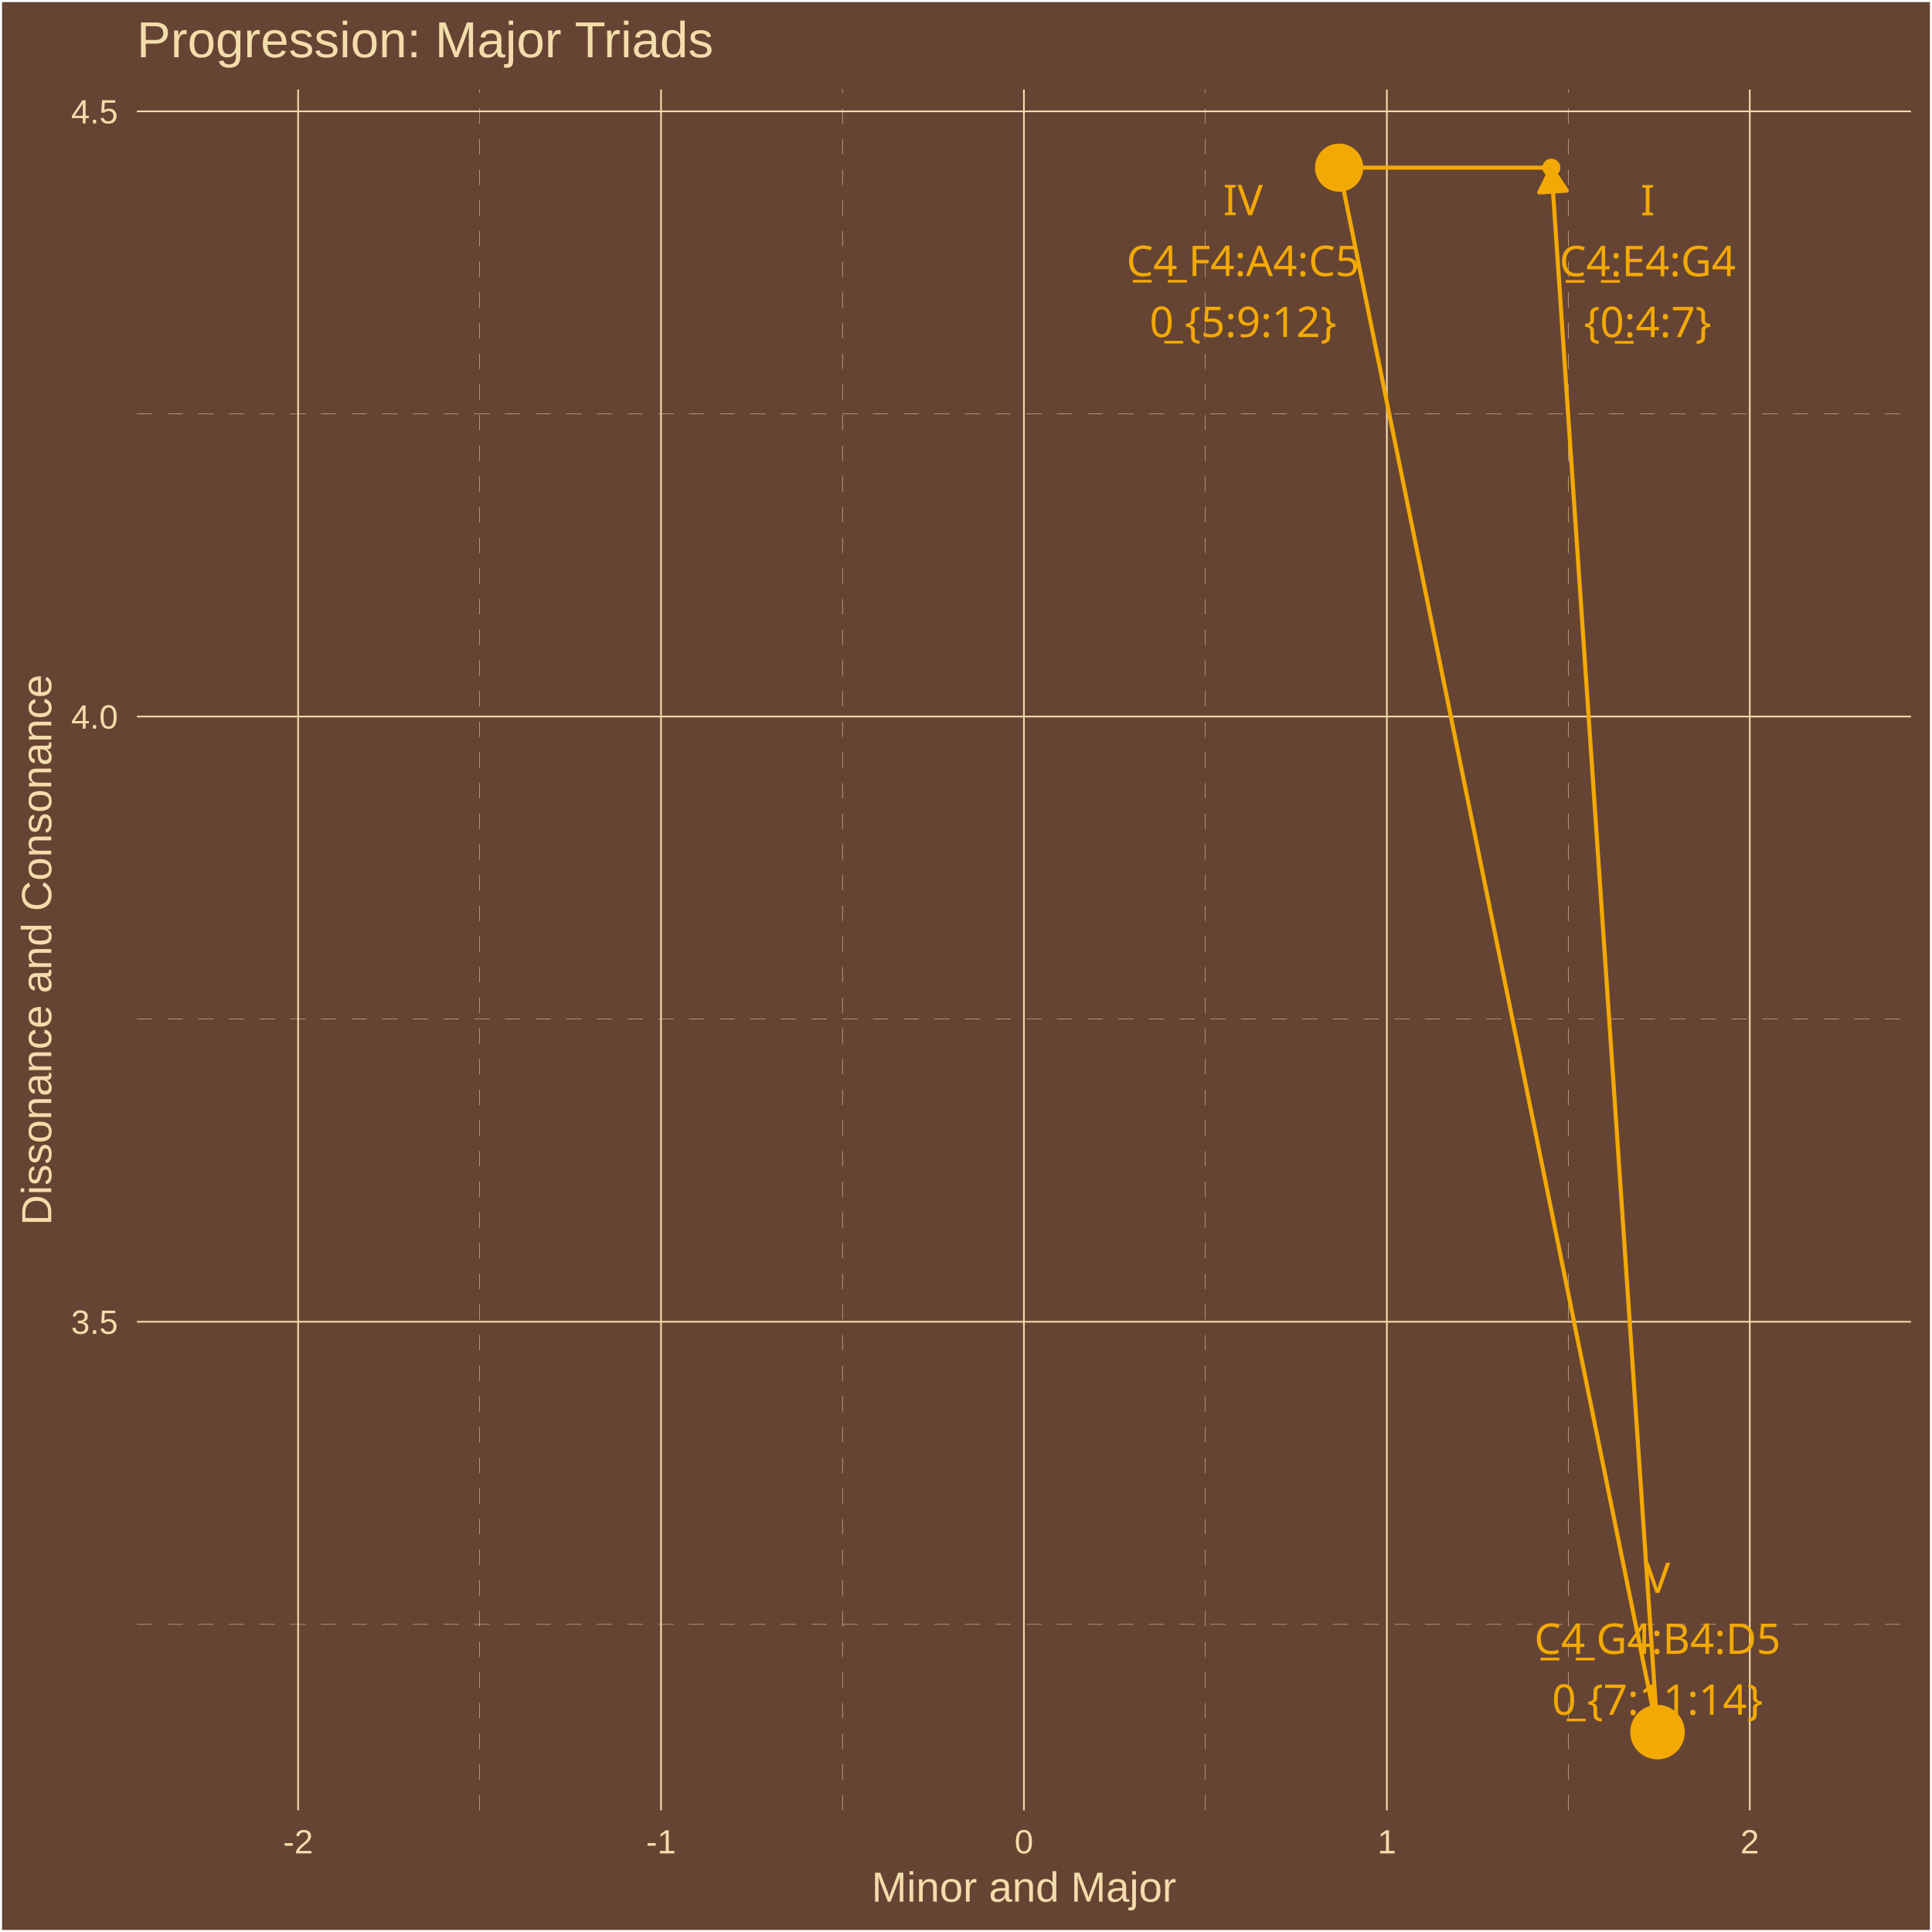
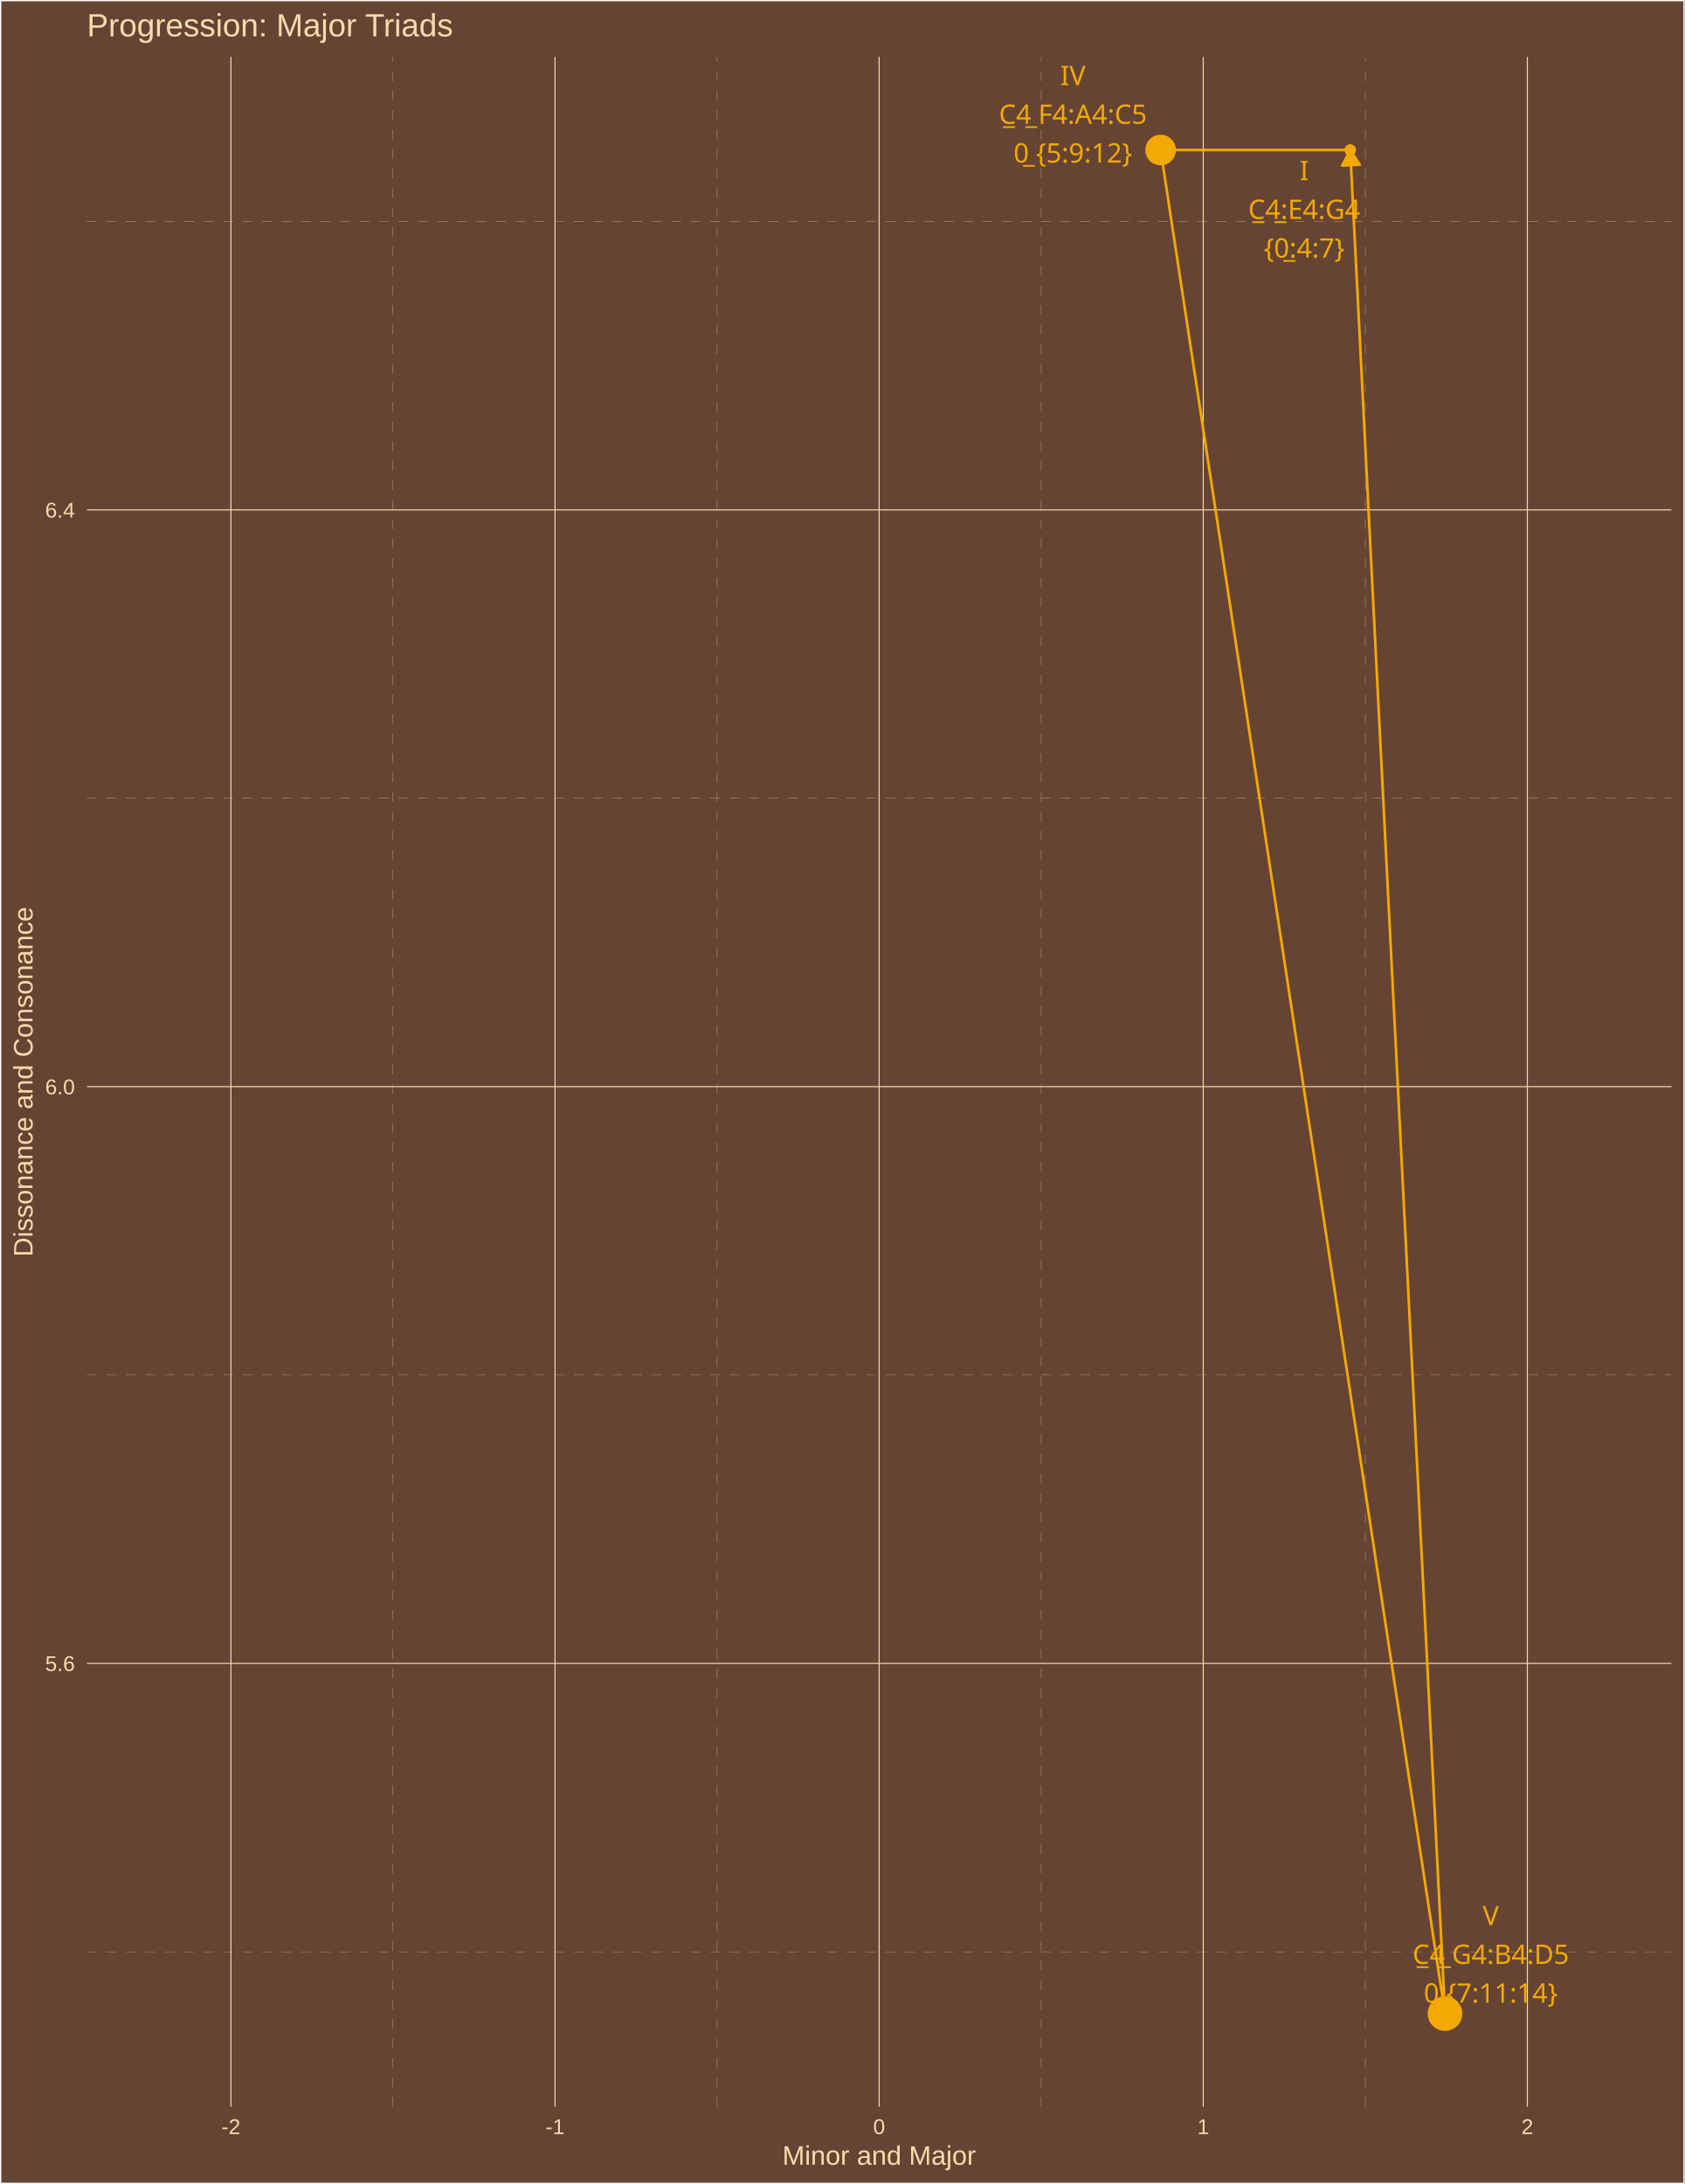
- <svg xmlns="http://www.w3.org/2000/svg" class="svglite" width="504.00pt" height="504.00pt" viewBox="0 0 504.00 504.00">
+ <svg xmlns="http://www.w3.org/2000/svg" class="svglite" width="692.00pt" height="897.00pt" viewBox="0 0 692.00 897.00">
  <defs>
    <style type="text/css">
    .svglite line, .svglite polyline, .svglite polygon, .svglite path, .svglite rect, .svglite circle {
      fill: none;
      stroke: #000000;
      stroke-linecap: round;
      stroke-linejoin: round;
      stroke-miterlimit: 10.00;
    }
    .svglite text {
      white-space: pre;
    }
  </style>
  </defs>
  <rect width="100%" height="100%" style="stroke: none; fill: #664433;" />
  <defs>
-     <clipPath id="cpMC4wMHw1MDQuMDB8MC4wMHw1MDQuMDA=">
-       <rect x="0.00" y="0.00" width="504.00" height="504.00" />
+     <clipPath id="cpMC4wMHw2OTIuMDB8MC4wMHw4OTcuMDA=">
+       <rect x="0.00" y="0.00" width="692.00" height="897.00" />
    </clipPath>
  </defs>
-   <g clip-path="url(#cpMC4wMHw1MDQuMDB8MC4wMHw1MDQuMDA=)">
-     <rect x="-0" y="-0" width="504.00" height="504.00" style="stroke-width: 1.07; stroke: #FFFFFF; fill: #664433;" />
+   <g clip-path="url(#cpMC4wMHw2OTIuMDB8MC4wMHw4OTcuMDA=)">
+     <rect x="-0" y="0" width="692.00" height="897.00" style="stroke-width: 1.07; stroke: #FFFFFF; fill: #664433;" />
  </g>
  <defs>
-     <clipPath id="cpMzUuNzF8NDk4LjUyfDIzLjM0fDQ3Mi4yNw==">
-       <rect x="35.71" y="23.34" width="462.81" height="448.93" />
+     <clipPath id="cpMzUuNzF8Njg2LjUyfDIzLjM0fDg2NS4yNw==">
+       <rect x="35.71" y="23.34" width="650.81" height="841.93" />
    </clipPath>
  </defs>
-   <g clip-path="url(#cpMzUuNzF8NDk4LjUyfDIzLjM0fDQ3Mi4yNw==)">
-     <rect x="35.71" y="23.34" width="462.81" height="448.93" style="stroke-width: 1.07; stroke: none; fill: #664433;" />
-     <polyline points="35.71,423.75 498.52,423.75 " style="stroke-width: 0.11; stroke: #F3DDAB; stroke-dasharray: 4.00,4.00; stroke-linecap: butt;" />
-     <polyline points="35.71,265.86 498.52,265.86 " style="stroke-width: 0.11; stroke: #F3DDAB; stroke-dasharray: 4.00,4.00; stroke-linecap: butt;" />
-     <polyline points="35.71,107.98 498.52,107.98 " style="stroke-width: 0.11; stroke: #F3DDAB; stroke-dasharray: 4.00,4.00; stroke-linecap: butt;" />
-     <polyline points="125.11,472.27 125.11,23.34 " style="stroke-width: 0.11; stroke: #F3DDAB; stroke-dasharray: 4.00,4.00; stroke-linecap: butt;" />
-     <polyline points="219.78,472.27 219.78,23.34 " style="stroke-width: 0.11; stroke: #F3DDAB; stroke-dasharray: 4.00,4.00; stroke-linecap: butt;" />
-     <polyline points="314.45,472.27 314.45,23.34 " style="stroke-width: 0.11; stroke: #F3DDAB; stroke-dasharray: 4.00,4.00; stroke-linecap: butt;" />
-     <polyline points="409.12,472.27 409.12,23.34 " style="stroke-width: 0.11; stroke: #F3DDAB; stroke-dasharray: 4.00,4.00; stroke-linecap: butt;" />
-     <polyline points="35.71,344.80 498.52,344.80 " style="stroke-width: 0.43; stroke: #F3DDAB; stroke-linecap: butt;" />
-     <polyline points="35.71,186.92 498.52,186.92 " style="stroke-width: 0.43; stroke: #F3DDAB; stroke-linecap: butt;" />
-     <polyline points="35.71,29.04 498.52,29.04 " style="stroke-width: 0.43; stroke: #F3DDAB; stroke-linecap: butt;" />
-     <polyline points="77.77,472.27 77.77,23.34 " style="stroke-width: 0.43; stroke: #F3DDAB; stroke-linecap: butt;" />
-     <polyline points="172.44,472.27 172.44,23.34 " style="stroke-width: 0.43; stroke: #F3DDAB; stroke-linecap: butt;" />
-     <polyline points="267.11,472.27 267.11,23.34 " style="stroke-width: 0.43; stroke: #F3DDAB; stroke-linecap: butt;" />
-     <polyline points="361.79,472.27 361.79,23.34 " style="stroke-width: 0.43; stroke: #F3DDAB; stroke-linecap: butt;" />
-     <polyline points="456.46,472.27 456.46,23.34 " style="stroke-width: 0.43; stroke: #F3DDAB; stroke-linecap: butt;" />
-     <circle cx="404.71" cy="43.74" r="1.95" style="stroke-width: 0.71; stroke: #F3A904; fill: #F3A904;" />
-     <circle cx="349.34" cy="43.74" r="1.95" style="stroke-width: 0.71; stroke: #F3A904; fill: #F3A904;" />
-     <circle cx="432.40" cy="451.86" r="1.95" style="stroke-width: 0.71; stroke: #F3A904; fill: #F3A904;" />
-     <circle cx="404.71" cy="43.74" r="1.95" style="stroke-width: 0.71; stroke: #F3A904; fill: #F3A904;" />
-     <circle cx="404.71" cy="43.74" r="1.42" style="stroke-width: 0.71; stroke: #F3A904; fill: #F3A904;" />
-     <circle cx="349.34" cy="43.74" r="5.93" style="stroke-width: 0.71; stroke: #F3A904; fill: #F3A904;" />
-     <circle cx="432.40" cy="451.86" r="6.76" style="stroke-width: 0.71; stroke: #F3A904; fill: #F3A904;" />
-     <circle cx="404.71" cy="43.74" r="1.42" style="stroke-width: 0.71; stroke: #F3A904; fill: #F3A904;" />
-     <polyline points="404.71,43.74 349.34,43.74 432.40,451.86 404.71,43.74 " style="stroke-width: 1.07; stroke: #F3A904; stroke-linecap: butt;" />
-     <polygon points="408.73,49.72 404.71,43.74 401.55,50.21 " style="stroke-width: 1.07; stroke: #F3A904; stroke-linecap: butt; fill: #F3A904;" />
-     <text x="429.82" y="56.16" text-anchor="middle" style="font-size: 11.04px;fill: #F3A904; font-family: &quot;Arial Unicode MS&quot;;" textLength="3.07px" lengthAdjust="spacingAndGlyphs">I</text>
-     <text x="429.82" y="72.06" text-anchor="middle" style="font-size: 11.04px;fill: #F3A904; font-family: &quot;Arial Unicode MS&quot;;" textLength="48.44px" lengthAdjust="spacingAndGlyphs">C̲4̲:E4:G4</text>
-     <text x="429.82" y="87.95" text-anchor="middle" style="font-size: 11.04px;fill: #F3A904; font-family: &quot;Arial Unicode MS&quot;;" textLength="31.91px" lengthAdjust="spacingAndGlyphs">{0̲:4:7}</text>
-     <text x="324.26" y="56.13" text-anchor="middle" style="font-size: 11.04px;fill: #F3A904; font-family: &quot;Arial Unicode MS&quot;;" textLength="10.43px" lengthAdjust="spacingAndGlyphs">IV</text>
-     <text x="324.26" y="72.02" text-anchor="middle" style="font-size: 11.04px;fill: #F3A904; font-family: &quot;Arial Unicode MS&quot;;" textLength="63.76px" lengthAdjust="spacingAndGlyphs">C̲4̲ F4:A4:C5</text>
-     <text x="324.26" y="87.92" text-anchor="middle" style="font-size: 11.04px;fill: #F3A904; font-family: &quot;Arial Unicode MS&quot;;" textLength="47.25px" lengthAdjust="spacingAndGlyphs">0̲ {5:9:12}</text>
-     <text x="432.39" y="415.55" text-anchor="middle" style="font-size: 11.04px;fill: #F3A904; font-family: &quot;Arial Unicode MS&quot;;" textLength="7.36px" lengthAdjust="spacingAndGlyphs">V</text>
-     <text x="432.39" y="431.45" text-anchor="middle" style="font-size: 11.04px;fill: #F3A904; font-family: &quot;Arial Unicode MS&quot;;" textLength="65.61px" lengthAdjust="spacingAndGlyphs">C̲4̲ G4:B4:D5</text>
-     <text x="432.39" y="447.34" text-anchor="middle" style="font-size: 11.04px;fill: #F3A904; font-family: &quot;Arial Unicode MS&quot;;" textLength="53.38px" lengthAdjust="spacingAndGlyphs">0̲ {7:11:14}</text>
+   <g clip-path="url(#cpMzUuNzF8Njg2LjUyfDIzLjM0fDg2NS4yNw==)">
+     <rect x="35.71" y="23.34" width="650.81" height="841.93" style="stroke-width: 1.07; stroke: none; fill: #664433;" />
+     <polyline points="35.71,801.61 686.52,801.61 " style="stroke-width: 0.11; stroke: #F3DDAB; stroke-dasharray: 4.00,4.00; stroke-linecap: butt;" />
+     <polyline points="35.71,564.73 686.52,564.73 " style="stroke-width: 0.11; stroke: #F3DDAB; stroke-dasharray: 4.00,4.00; stroke-linecap: butt;" />
+     <polyline points="35.71,327.86 686.52,327.86 " style="stroke-width: 0.11; stroke: #F3DDAB; stroke-dasharray: 4.00,4.00; stroke-linecap: butt;" />
+     <polyline points="35.71,90.98 686.52,90.98 " style="stroke-width: 0.11; stroke: #F3DDAB; stroke-dasharray: 4.00,4.00; stroke-linecap: butt;" />
+     <polyline points="161.42,865.27 161.42,23.34 " style="stroke-width: 0.11; stroke: #F3DDAB; stroke-dasharray: 4.00,4.00; stroke-linecap: butt;" />
+     <polyline points="294.55,865.27 294.55,23.34 " style="stroke-width: 0.11; stroke: #F3DDAB; stroke-dasharray: 4.00,4.00; stroke-linecap: butt;" />
+     <polyline points="427.68,865.27 427.68,23.34 " style="stroke-width: 0.11; stroke: #F3DDAB; stroke-dasharray: 4.00,4.00; stroke-linecap: butt;" />
+     <polyline points="560.81,865.27 560.81,23.34 " style="stroke-width: 0.11; stroke: #F3DDAB; stroke-dasharray: 4.00,4.00; stroke-linecap: butt;" />
+     <polyline points="35.71,683.17 686.52,683.17 " style="stroke-width: 0.43; stroke: #F3DDAB; stroke-linecap: butt;" />
+     <polyline points="35.71,446.29 686.52,446.29 " style="stroke-width: 0.43; stroke: #F3DDAB; stroke-linecap: butt;" />
+     <polyline points="35.71,209.42 686.52,209.42 " style="stroke-width: 0.43; stroke: #F3DDAB; stroke-linecap: butt;" />
+     <polyline points="94.86,865.27 94.86,23.34 " style="stroke-width: 0.43; stroke: #F3DDAB; stroke-linecap: butt;" />
+     <polyline points="227.99,865.27 227.99,23.34 " style="stroke-width: 0.43; stroke: #F3DDAB; stroke-linecap: butt;" />
+     <polyline points="361.11,865.27 361.11,23.34 " style="stroke-width: 0.43; stroke: #F3DDAB; stroke-linecap: butt;" />
+     <polyline points="494.24,865.27 494.24,23.34 " style="stroke-width: 0.43; stroke: #F3DDAB; stroke-linecap: butt;" />
+     <polyline points="627.37,865.27 627.37,23.34 " style="stroke-width: 0.43; stroke: #F3DDAB; stroke-linecap: butt;" />
+     <circle cx="554.61" cy="61.61" r="1.95" style="stroke-width: 0.71; stroke: #F3A904; fill: #F3A904;" />
+     <circle cx="476.73" cy="61.61" r="1.95" style="stroke-width: 0.71; stroke: #F3A904; fill: #F3A904;" />
+     <circle cx="593.55" cy="827.00" r="1.95" style="stroke-width: 0.71; stroke: #F3A904; fill: #F3A904;" />
+     <circle cx="554.61" cy="61.61" r="1.95" style="stroke-width: 0.71; stroke: #F3A904; fill: #F3A904;" />
+     <circle cx="554.61" cy="61.61" r="1.42" style="stroke-width: 0.71; stroke: #F3A904; fill: #F3A904;" />
+     <circle cx="476.73" cy="61.61" r="5.93" style="stroke-width: 0.71; stroke: #F3A904; fill: #F3A904;" />
+     <circle cx="593.55" cy="827.00" r="6.76" style="stroke-width: 0.71; stroke: #F3A904; fill: #F3A904;" />
+     <circle cx="554.61" cy="61.61" r="1.42" style="stroke-width: 0.71; stroke: #F3A904; fill: #F3A904;" />
+     <polyline points="554.61,61.61 476.73,61.61 593.55,827.00 554.61,61.61 " style="stroke-width: 1.07; stroke: #F3A904; stroke-linecap: butt;" />
+     <polygon points="558.52,67.65 554.61,61.61 551.33,68.02 " style="stroke-width: 1.07; stroke: #F3A904; stroke-linecap: butt; fill: #F3A904;" />
+     <text x="535.72" y="74.02" text-anchor="middle" style="font-size: 11.04px;fill: #F3A904; font-family: &quot;Arial Unicode MS&quot;;" textLength="3.07px" lengthAdjust="spacingAndGlyphs">I</text>
+     <text x="535.72" y="89.92" text-anchor="middle" style="font-size: 11.04px;fill: #F3A904; font-family: &quot;Arial Unicode MS&quot;;" textLength="48.44px" lengthAdjust="spacingAndGlyphs">C̲4̲:E4:G4</text>
+     <text x="535.72" y="105.81" text-anchor="middle" style="font-size: 11.04px;fill: #F3A904; font-family: &quot;Arial Unicode MS&quot;;" textLength="31.91px" lengthAdjust="spacingAndGlyphs">{0̲:4:7}</text>
+     <text x="440.71" y="34.97" text-anchor="middle" style="font-size: 11.04px;fill: #F3A904; font-family: &quot;Arial Unicode MS&quot;;" textLength="10.43px" lengthAdjust="spacingAndGlyphs">IV</text>
+     <text x="440.71" y="50.86" text-anchor="middle" style="font-size: 11.04px;fill: #F3A904; font-family: &quot;Arial Unicode MS&quot;;" textLength="63.76px" lengthAdjust="spacingAndGlyphs">C̲4̲ F4:A4:C5</text>
+     <text x="440.71" y="66.76" text-anchor="middle" style="font-size: 11.04px;fill: #F3A904; font-family: &quot;Arial Unicode MS&quot;;" textLength="47.25px" lengthAdjust="spacingAndGlyphs">0̲ {5:9:12}</text>
+     <text x="612.36" y="790.71" text-anchor="middle" style="font-size: 11.04px;fill: #F3A904; font-family: &quot;Arial Unicode MS&quot;;" textLength="7.36px" lengthAdjust="spacingAndGlyphs">V</text>
+     <text x="612.36" y="806.60" text-anchor="middle" style="font-size: 11.04px;fill: #F3A904; font-family: &quot;Arial Unicode MS&quot;;" textLength="65.61px" lengthAdjust="spacingAndGlyphs">C̲4̲ G4:B4:D5</text>
+     <text x="612.36" y="822.50" text-anchor="middle" style="font-size: 11.04px;fill: #F3A904; font-family: &quot;Arial Unicode MS&quot;;" textLength="53.38px" lengthAdjust="spacingAndGlyphs">0̲ {7:11:14}</text>
  </g>
-   <g clip-path="url(#cpMC4wMHw1MDQuMDB8MC4wMHw1MDQuMDA=)">
-     <text x="30.78" y="347.96" text-anchor="end" style="font-size: 8.80px;fill: #F3DDAB; font-family: &quot;Arial&quot;;" textLength="12.23px" lengthAdjust="spacingAndGlyphs">3.5</text>
-     <text x="30.78" y="190.08" text-anchor="end" style="font-size: 8.80px;fill: #F3DDAB; font-family: &quot;Arial&quot;;" textLength="12.23px" lengthAdjust="spacingAndGlyphs">4.0</text>
-     <text x="30.78" y="32.19" text-anchor="end" style="font-size: 8.80px;fill: #F3DDAB; font-family: &quot;Arial&quot;;" textLength="12.23px" lengthAdjust="spacingAndGlyphs">4.5</text>
-     <text x="77.77" y="483.50" text-anchor="middle" style="font-size: 8.80px;fill: #F3DDAB; font-family: &quot;Arial&quot;;" textLength="7.83px" lengthAdjust="spacingAndGlyphs">-2</text>
-     <text x="172.44" y="483.50" text-anchor="middle" style="font-size: 8.80px;fill: #F3DDAB; font-family: &quot;Arial&quot;;" textLength="7.83px" lengthAdjust="spacingAndGlyphs">-1</text>
-     <text x="267.11" y="483.50" text-anchor="middle" style="font-size: 8.80px;fill: #F3DDAB; font-family: &quot;Arial&quot;;" textLength="4.90px" lengthAdjust="spacingAndGlyphs">0</text>
-     <text x="361.79" y="483.50" text-anchor="middle" style="font-size: 8.80px;fill: #F3DDAB; font-family: &quot;Arial&quot;;" textLength="4.90px" lengthAdjust="spacingAndGlyphs">1</text>
-     <text x="456.46" y="483.50" text-anchor="middle" style="font-size: 8.80px;fill: #F3DDAB; font-family: &quot;Arial&quot;;" textLength="4.90px" lengthAdjust="spacingAndGlyphs">2</text>
-     <text x="267.11" y="496.09" text-anchor="middle" style="font-size: 11.00px;fill: #F3DDAB; font-family: &quot;Arial&quot;;" textLength="79.49px" lengthAdjust="spacingAndGlyphs">Minor and Major</text>
-     <text transform="translate(13.37,247.80) rotate(-90)" text-anchor="middle" style="font-size: 11.00px;fill: #F3DDAB; font-family: &quot;Arial&quot;;" textLength="143.73px" lengthAdjust="spacingAndGlyphs">Dissonance and Consonance</text>
+   <g clip-path="url(#cpMC4wMHw2OTIuMDB8MC4wMHw4OTcuMDA=)">
+     <text x="30.78" y="686.32" text-anchor="end" style="font-size: 8.80px;fill: #F3DDAB; font-family: &quot;Arial&quot;;" textLength="12.23px" lengthAdjust="spacingAndGlyphs">5.6</text>
+     <text x="30.78" y="449.45" text-anchor="end" style="font-size: 8.80px;fill: #F3DDAB; font-family: &quot;Arial&quot;;" textLength="12.23px" lengthAdjust="spacingAndGlyphs">6.0</text>
+     <text x="30.78" y="212.57" text-anchor="end" style="font-size: 8.80px;fill: #F3DDAB; font-family: &quot;Arial&quot;;" textLength="12.23px" lengthAdjust="spacingAndGlyphs">6.4</text>
+     <text x="94.86" y="876.50" text-anchor="middle" style="font-size: 8.80px;fill: #F3DDAB; font-family: &quot;Arial&quot;;" textLength="7.83px" lengthAdjust="spacingAndGlyphs">-2</text>
+     <text x="227.99" y="876.50" text-anchor="middle" style="font-size: 8.80px;fill: #F3DDAB; font-family: &quot;Arial&quot;;" textLength="7.83px" lengthAdjust="spacingAndGlyphs">-1</text>
+     <text x="361.11" y="876.50" text-anchor="middle" style="font-size: 8.80px;fill: #F3DDAB; font-family: &quot;Arial&quot;;" textLength="4.90px" lengthAdjust="spacingAndGlyphs">0</text>
+     <text x="494.24" y="876.50" text-anchor="middle" style="font-size: 8.80px;fill: #F3DDAB; font-family: &quot;Arial&quot;;" textLength="4.90px" lengthAdjust="spacingAndGlyphs">1</text>
+     <text x="627.37" y="876.50" text-anchor="middle" style="font-size: 8.80px;fill: #F3DDAB; font-family: &quot;Arial&quot;;" textLength="4.90px" lengthAdjust="spacingAndGlyphs">2</text>
+     <text x="361.11" y="889.09" text-anchor="middle" style="font-size: 11.00px;fill: #F3DDAB; font-family: &quot;Arial&quot;;" textLength="79.49px" lengthAdjust="spacingAndGlyphs">Minor and Major</text>
+     <text transform="translate(13.37,444.30) rotate(-90)" text-anchor="middle" style="font-size: 11.00px;fill: #F3DDAB; font-family: &quot;Arial&quot;;" textLength="143.73px" lengthAdjust="spacingAndGlyphs">Dissonance and Consonance</text>
    <text x="35.71" y="14.94" style="font-size: 13.20px;fill: #F3DDAB; font-family: &quot;Arial&quot;;" textLength="151.01px" lengthAdjust="spacingAndGlyphs">Progression: Major Triads</text>
  </g>
</svg>
